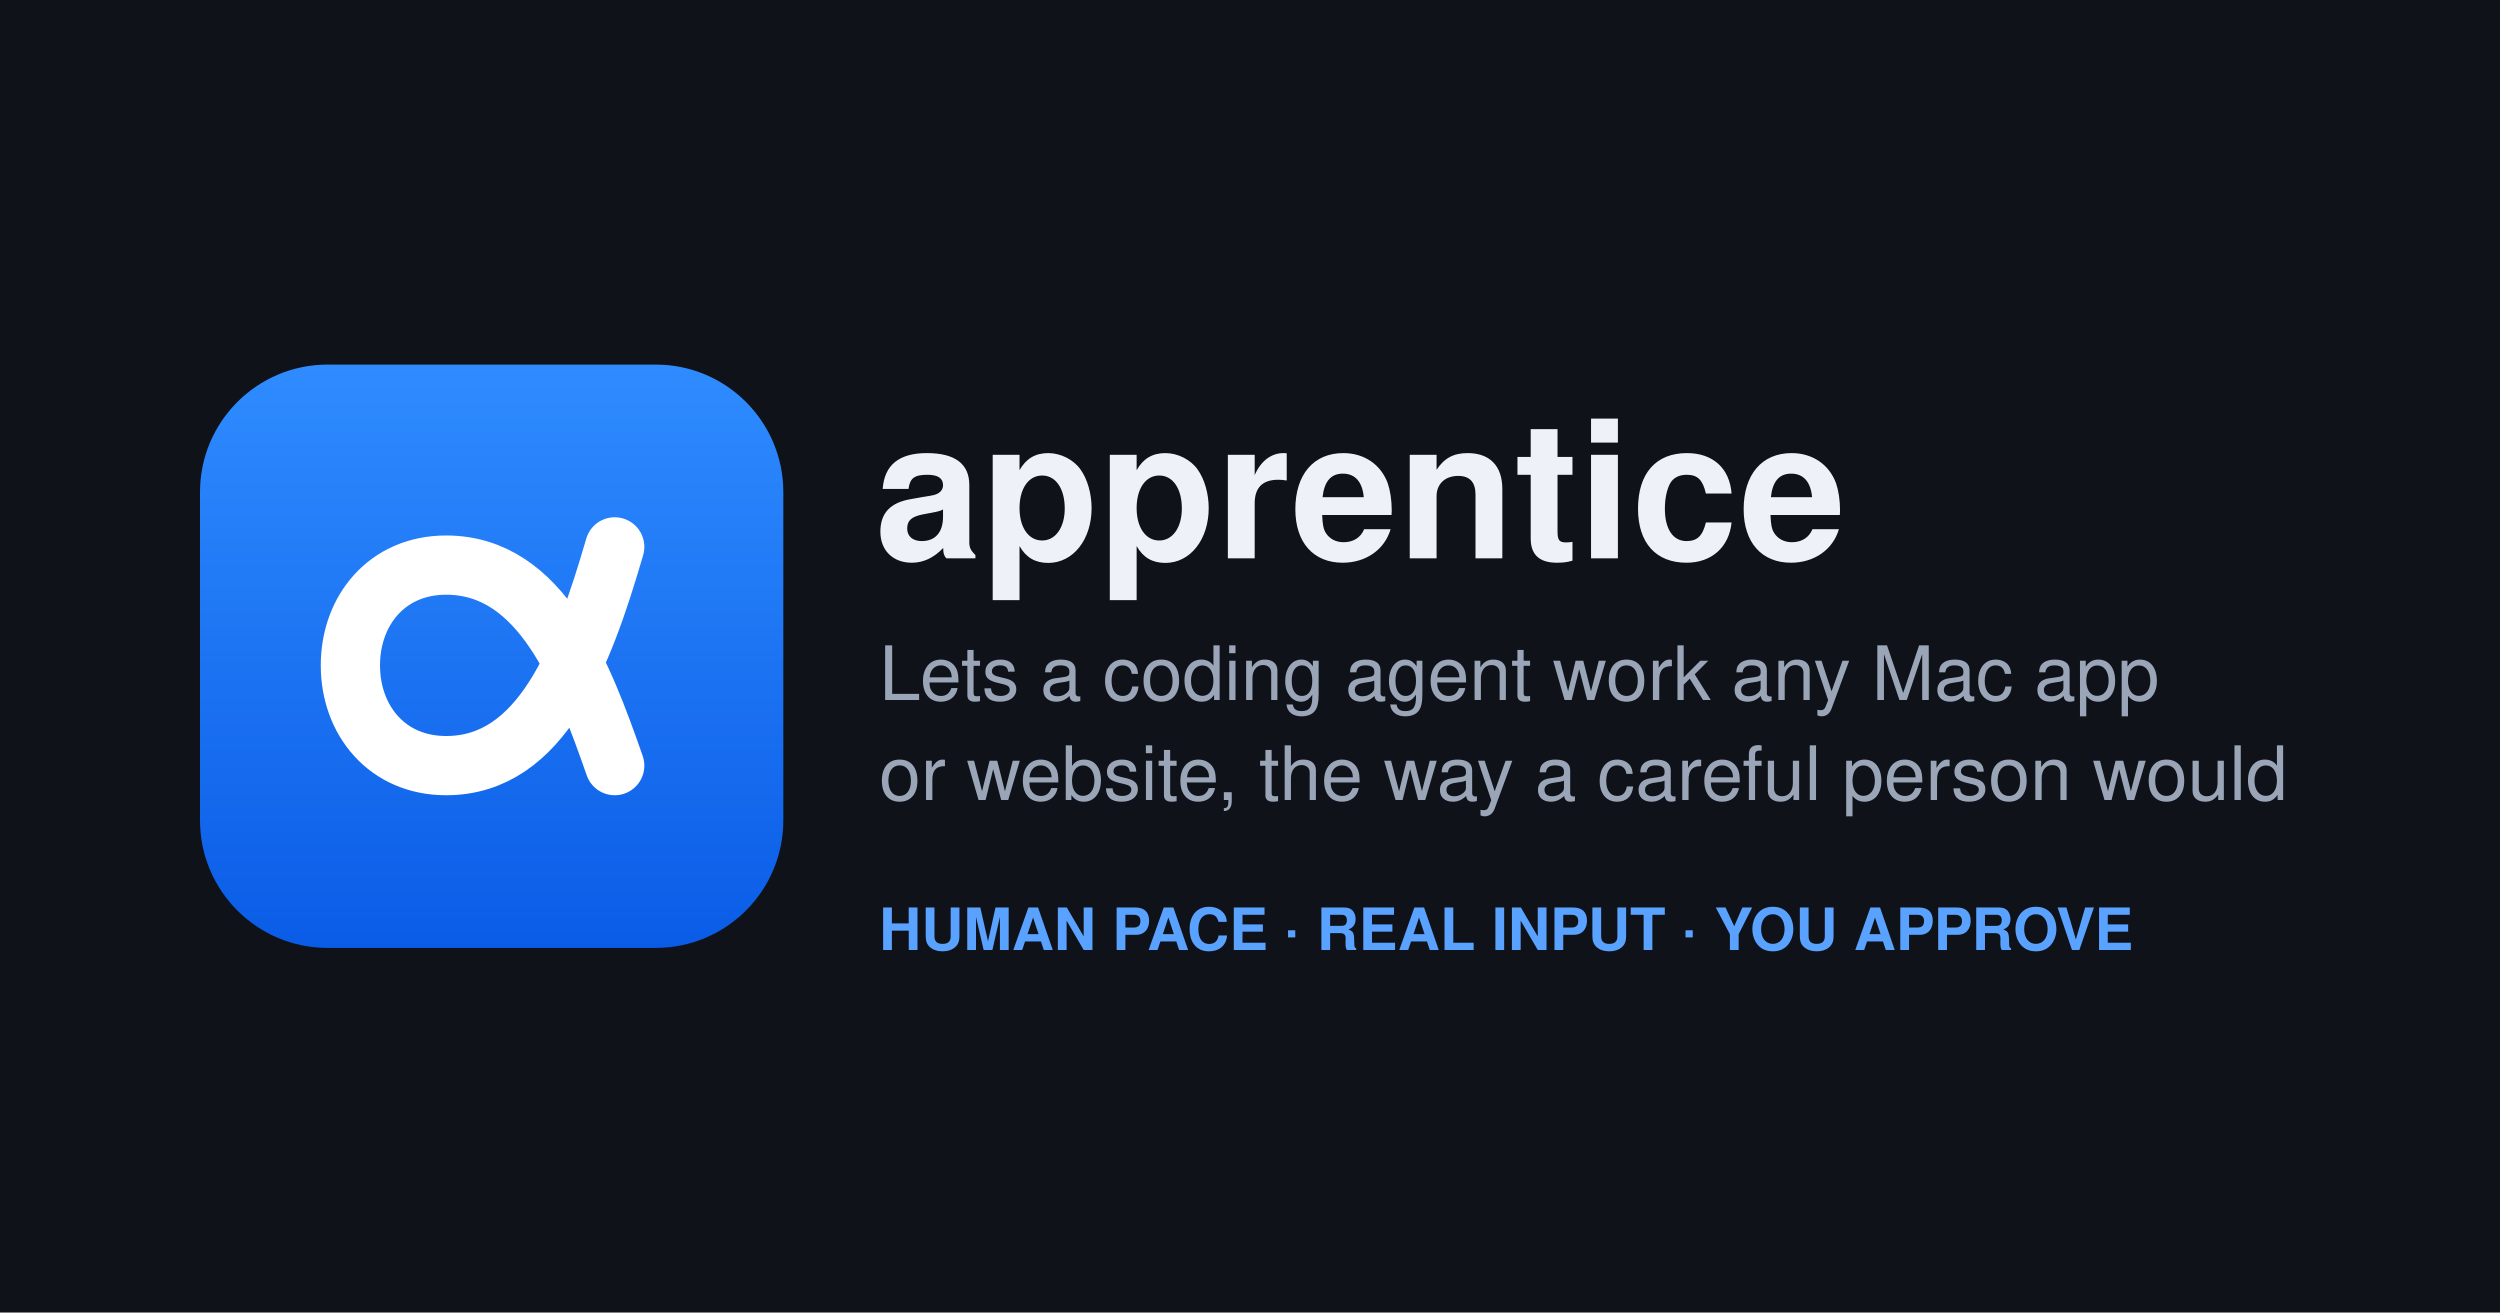
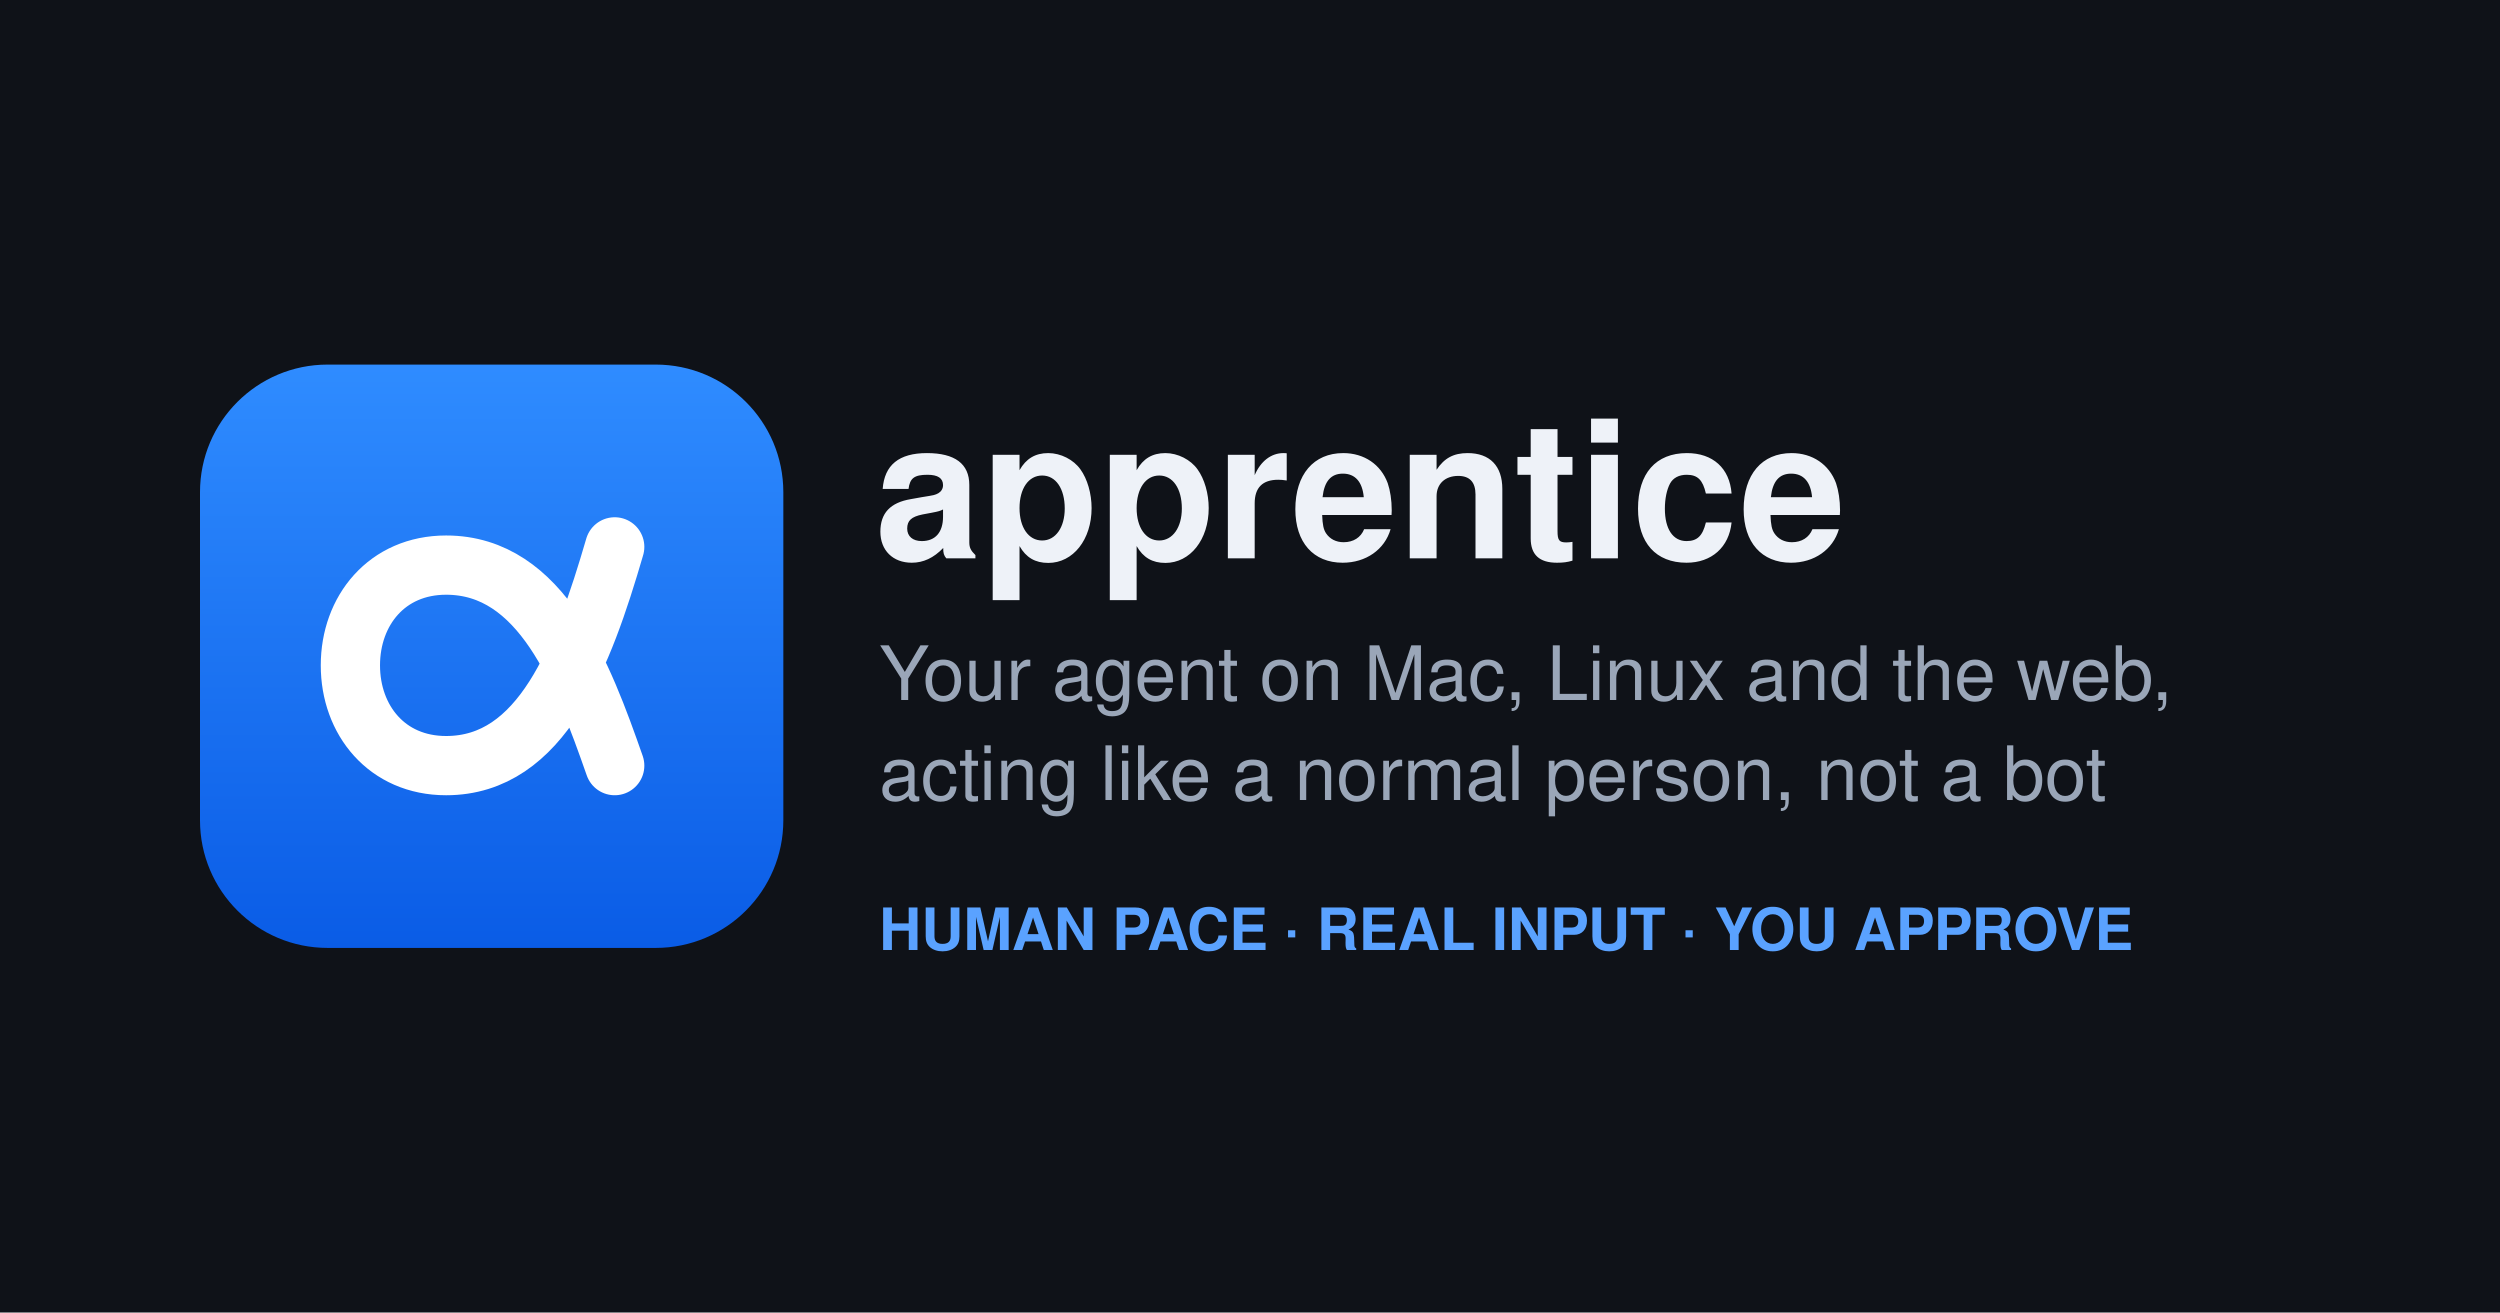
<svg xmlns="http://www.w3.org/2000/svg" width="1200" height="630" viewBox="0 0 1200 630">
  <defs>
    <linearGradient id="bg" x1="0" y1="0" x2="0" y2="1">
      <stop offset="0" stop-color="#2F8CFF" />
      <stop offset="1" stop-color="#0A5CE6" />
    </linearGradient>
  </defs>
  <rect width="1200" height="630" fill="#0f1218" />
  <g transform="translate(96 175) scale(4.375)">
    <rect width="64" height="64" rx="14" fill="url(#bg)" />
    <path d="M45.5 20 C 42 32, 37.5 44, 27 44 C 20.5 44, 16.5 39, 16.5 33 C 16.5 27, 20.5 22, 27 22 C 37.5 22, 42 34, 45.5 44" fill="none" stroke="#FFFFFF" stroke-width="6.5" stroke-linecap="round" stroke-linejoin="round" />
  </g>
  <g font-family="Helvetica Neue, Helvetica, Arial, sans-serif">
    <text x="420" y="268" font-size="92" font-weight="700" fill="#EEF2F8">apprentice</text>
-     <text x="422" y="336" font-size="36" fill="#9AA6B8">Lets a coding agent work any Mac app</text>
-     <text x="422" y="384" font-size="36" fill="#9AA6B8">or website, the way a careful person would</text>
+     <text x="422" y="336" font-size="36" fill="#9AA6B8">Your agent on Mac, Linux and the web,</text>
+     <text x="422" y="384" font-size="36" fill="#9AA6B8">acting like a normal person, not a bot</text>
    <text x="422" y="456" font-size="28" font-weight="700" fill="#5AA2FF">HUMAN PACE · REAL INPUT · YOU APPROVE</text>
  </g>
</svg>
